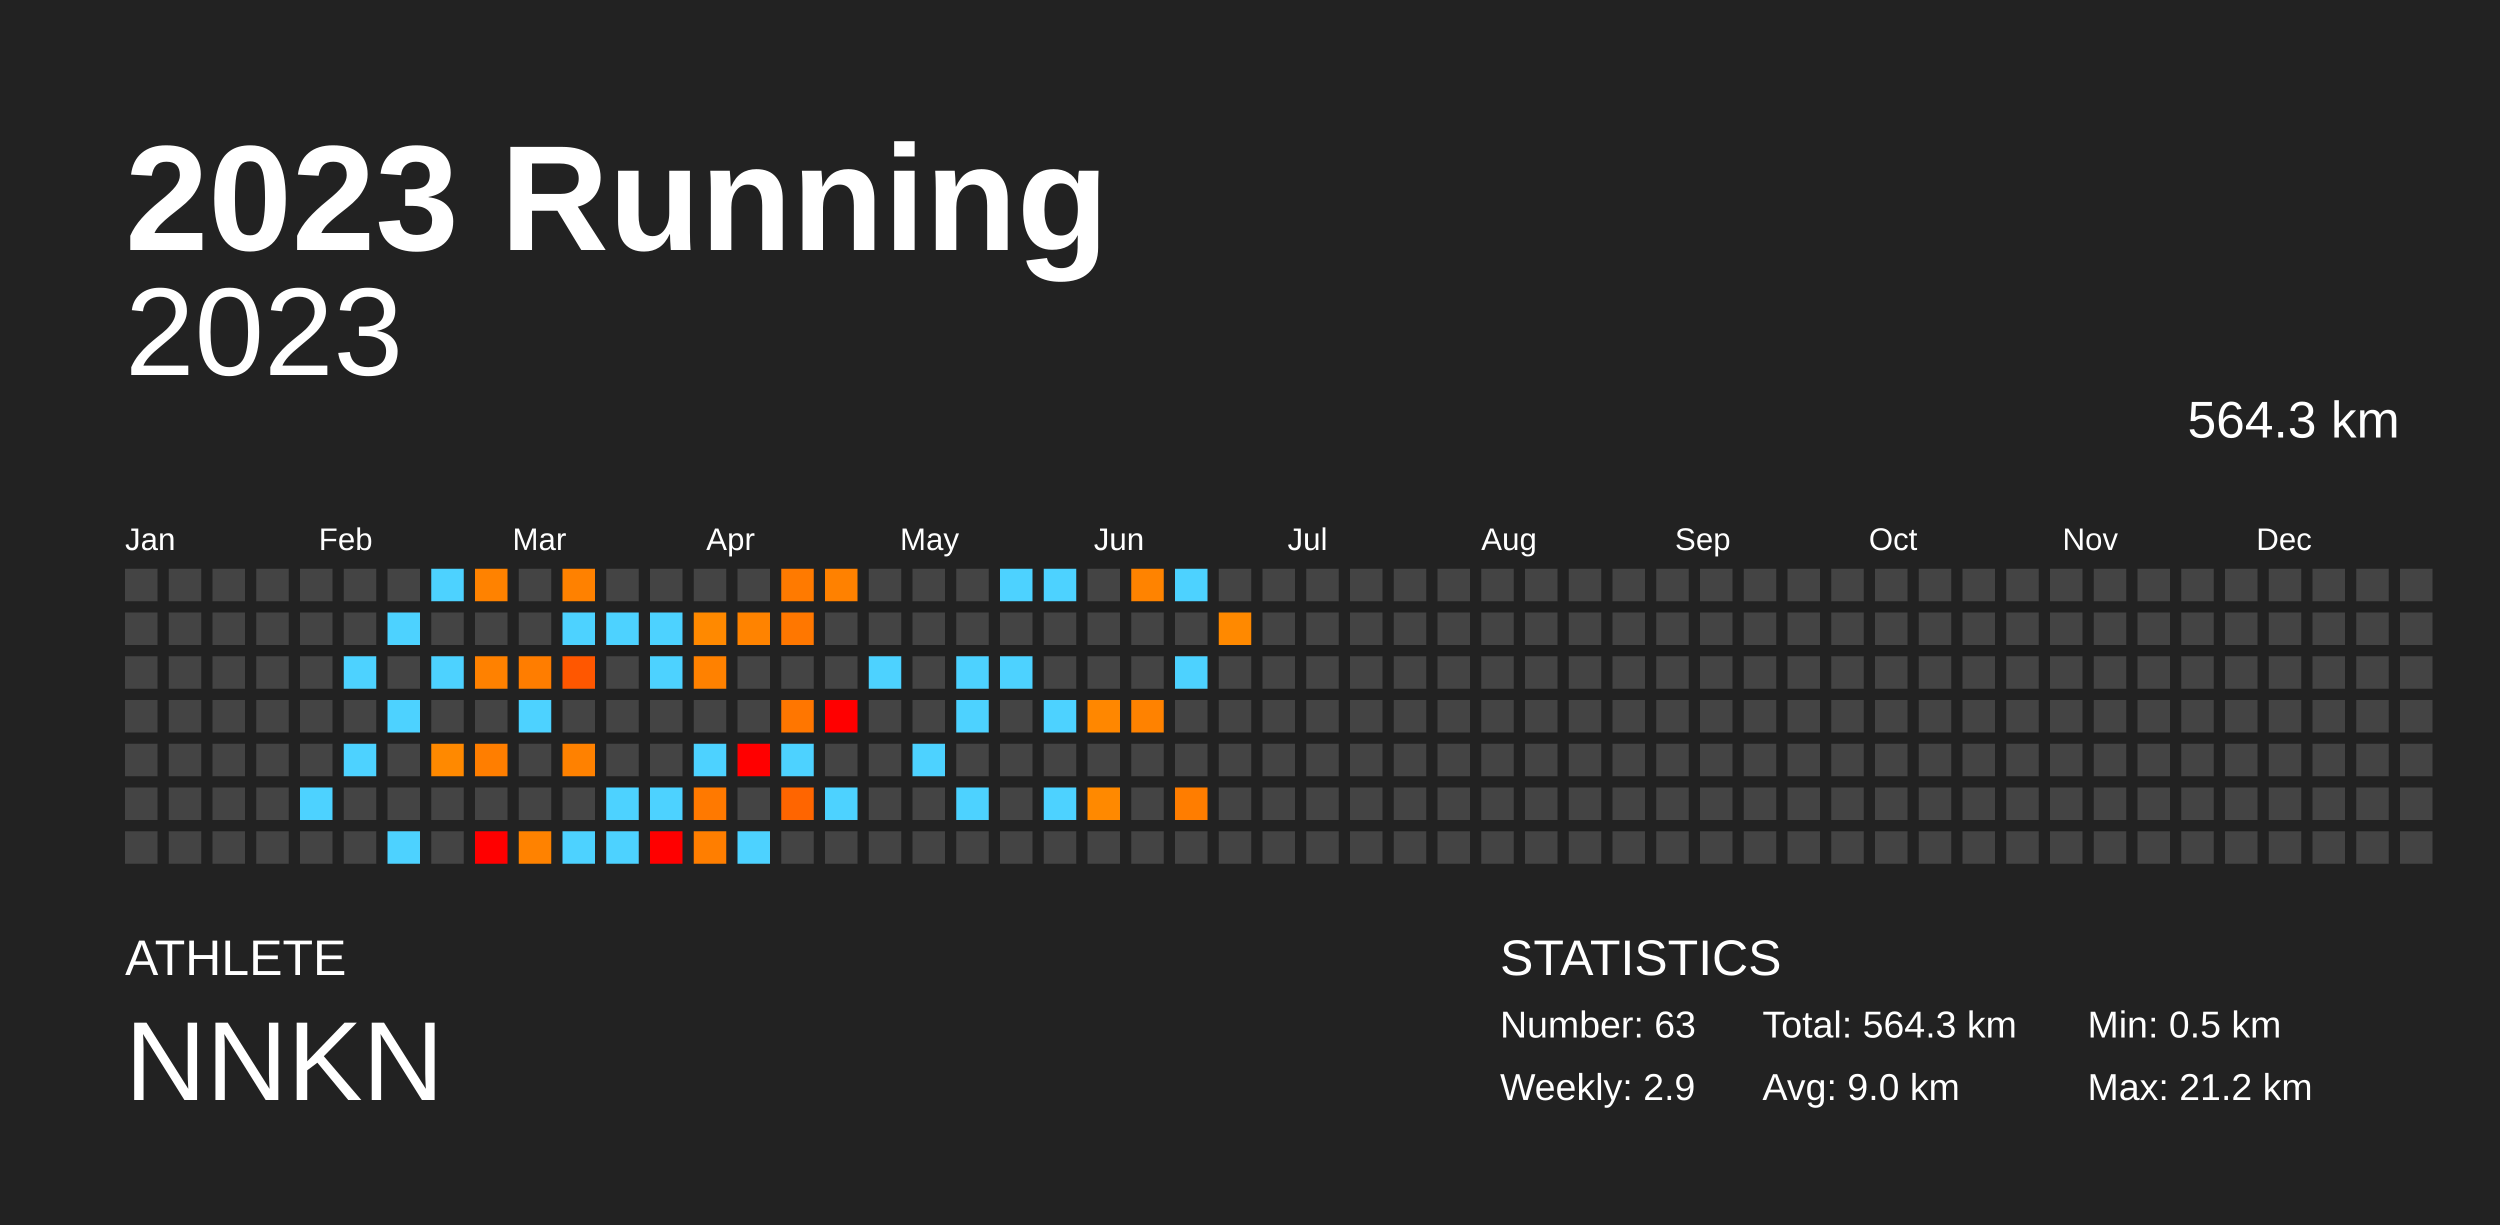
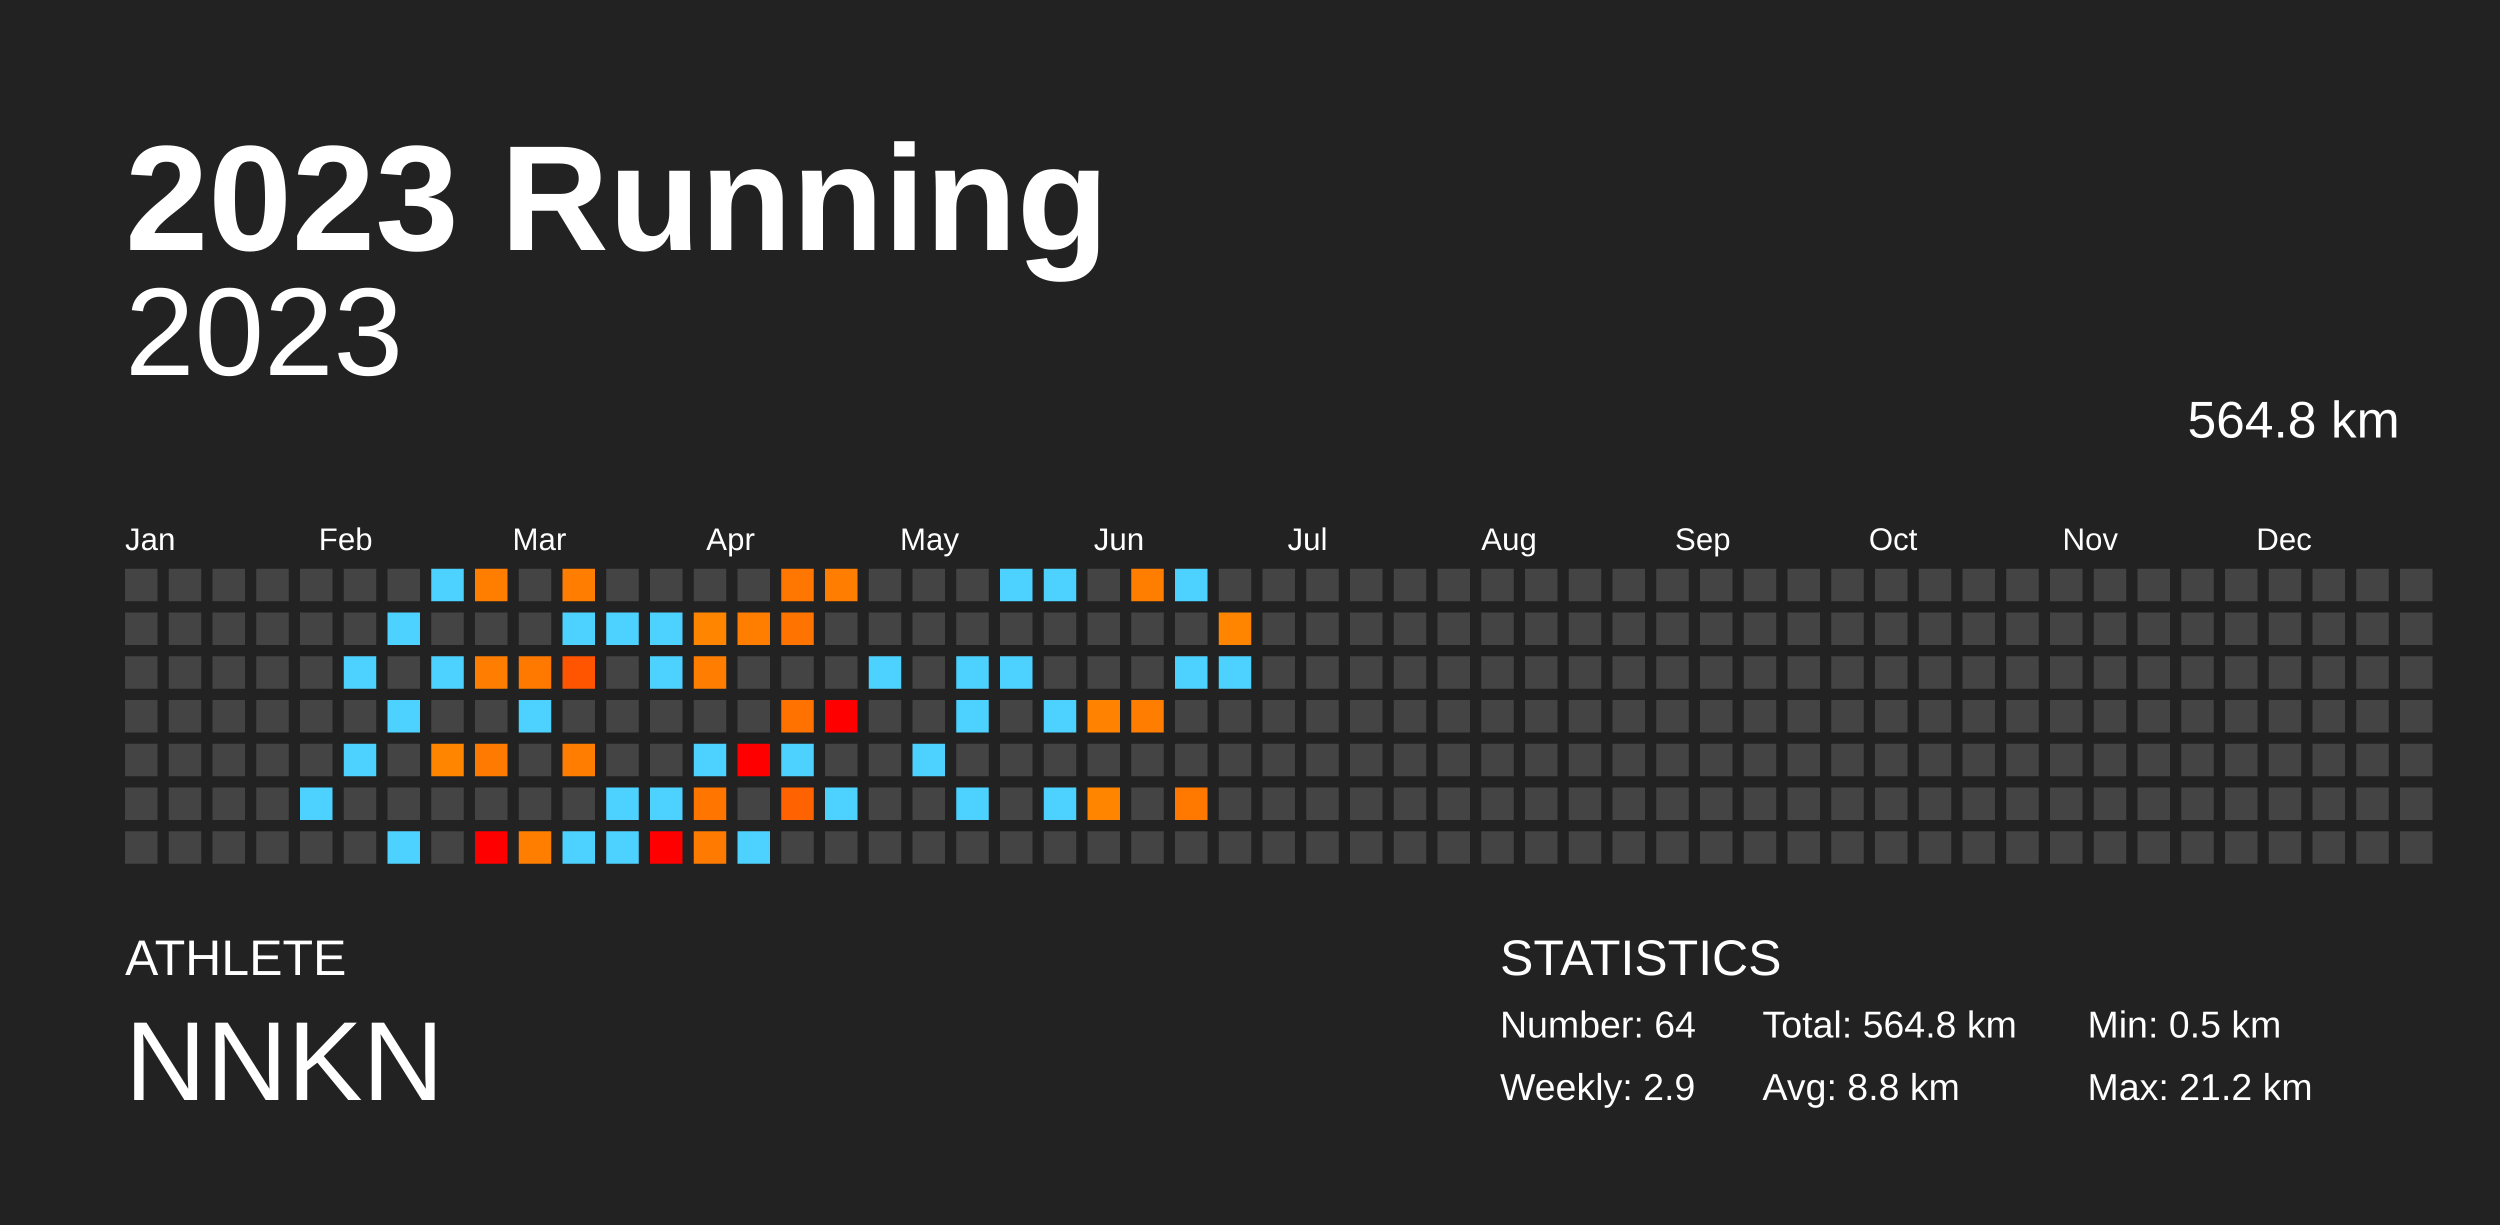
<svg xmlns="http://www.w3.org/2000/svg" baseProfile="full" height="98mm" version="1.1" viewBox="0,0,200,98" width="200mm">
  <defs />
  <rect fill="#222222" height="98" width="200" x="0" y="0" />
  <text fill="#FFFFFF" style="font-size:12px; font-family:Arial; font-weight:bold;" x="10" y="20">2023 Running</text>
  <text fill="#FFFFFF" style="font-size:4px; font-family:Arial" x="10" y="78">ATHLETE</text>
  <text fill="#FFFFFF" style="font-size:9px; font-family:Arial" x="10" y="88">NNKN</text>
  <text fill="#FFFFFF" style="font-size:4px; font-family:Arial" x="120" y="78">STATISTICS</text>
-   <text fill="#FFFFFF" style="font-size:3px; font-family:Arial" x="120" y="83">Number: 63</text>
+   <text fill="#FFFFFF" style="font-size:3px; font-family:Arial" x="120" y="83">Number: 64</text>
  <text fill="#FFFFFF" style="font-size:3px; font-family:Arial" x="120" y="88">Weekly: 2.9</text>
-   <text fill="#FFFFFF" style="font-size:3px; font-family:Arial" x="141" y="83">Total: 564.3 km</text>
-   <text fill="#FFFFFF" style="font-size:3px; font-family:Arial" x="141" y="88">Avg: 9.0 km</text>
+   <text fill="#FFFFFF" style="font-size:3px; font-family:Arial" x="141" y="83">Total: 564.8 km</text>
+   <text fill="#FFFFFF" style="font-size:3px; font-family:Arial" x="141" y="88">Avg: 8.8 km</text>
  <text fill="#FFFFFF" style="font-size:3px; font-family:Arial" x="167" y="83">Min: 0.5 km</text>
  <text fill="#FFFFFF" style="font-size:3px; font-family:Arial" x="167" y="88">Max: 21.2 km</text>
  <text alignment-baseline="hanging" fill="#FFFFFF" style="font-size:10.0px; font-family:Arial;" x="10" y="30">2023</text>
-   <text alignment-baseline="hanging" fill="#FFFFFF" style="font-size:4.125px; font-family:Arial;" x="175" y="35">564.3 km</text>
+   <text alignment-baseline="hanging" fill="#FFFFFF" style="font-size:4.125px; font-family:Arial;" x="175" y="35">564.8 km</text>
  <text fill="#FFFFFF" style="font-size:2.5px; font-family:Arial" x="10.0" y="44">Jan</text>
  <text fill="#FFFFFF" style="font-size:2.5px; font-family:Arial" x="25.5" y="44">Feb</text>
  <text fill="#FFFFFF" style="font-size:2.5px; font-family:Arial" x="41.0" y="44">Mar</text>
  <text fill="#FFFFFF" style="font-size:2.5px; font-family:Arial" x="56.5" y="44">Apr</text>
  <text fill="#FFFFFF" style="font-size:2.5px; font-family:Arial" x="72.0" y="44">May</text>
  <text fill="#FFFFFF" style="font-size:2.5px; font-family:Arial" x="87.5" y="44">Jun</text>
  <text fill="#FFFFFF" style="font-size:2.5px; font-family:Arial" x="103.0" y="44">Jul</text>
  <text fill="#FFFFFF" style="font-size:2.5px; font-family:Arial" x="118.5" y="44">Aug</text>
  <text fill="#FFFFFF" style="font-size:2.5px; font-family:Arial" x="134.0" y="44">Sep</text>
  <text fill="#FFFFFF" style="font-size:2.5px; font-family:Arial" x="149.5" y="44">Oct</text>
  <text fill="#FFFFFF" style="font-size:2.5px; font-family:Arial" x="165.0" y="44">Nov</text>
  <text fill="#FFFFFF" style="font-size:2.5px; font-family:Arial" x="180.5" y="44">Dec</text>
  <rect fill="#444444" height="2.6" width="2.6" x="10.0" y="45.5" />
  <rect fill="#444444" height="2.6" width="2.6" x="10.0" y="49.0" />
  <rect fill="#444444" height="2.6" width="2.6" x="10.0" y="52.5" />
  <rect fill="#444444" height="2.6" width="2.6" x="10.0" y="56.0" />
  <rect fill="#444444" height="2.6" width="2.6" x="10.0" y="59.5" />
  <rect fill="#444444" height="2.6" width="2.6" x="10.0" y="63.0" />
  <rect fill="#444444" height="2.6" width="2.6" x="10.0" y="66.5" />
  <rect fill="#444444" height="2.6" width="2.6" x="13.5" y="45.5" />
  <rect fill="#444444" height="2.6" width="2.6" x="13.5" y="49.0" />
  <rect fill="#444444" height="2.6" width="2.6" x="13.5" y="52.5" />
  <rect fill="#444444" height="2.6" width="2.6" x="13.5" y="56.0" />
  <rect fill="#444444" height="2.6" width="2.6" x="13.5" y="59.5" />
  <rect fill="#444444" height="2.6" width="2.6" x="13.5" y="63.0" />
  <rect fill="#444444" height="2.6" width="2.6" x="13.5" y="66.5" />
  <rect fill="#444444" height="2.6" width="2.6" x="17.0" y="45.5" />
  <rect fill="#444444" height="2.6" width="2.6" x="17.0" y="49.0" />
  <rect fill="#444444" height="2.6" width="2.6" x="17.0" y="52.5" />
  <rect fill="#444444" height="2.6" width="2.6" x="17.0" y="56.0" />
  <rect fill="#444444" height="2.6" width="2.6" x="17.0" y="59.5" />
  <rect fill="#444444" height="2.6" width="2.6" x="17.0" y="63.0" />
  <rect fill="#444444" height="2.6" width="2.6" x="17.0" y="66.5" />
  <rect fill="#444444" height="2.6" width="2.6" x="20.5" y="45.5" />
  <rect fill="#444444" height="2.6" width="2.6" x="20.5" y="49.0" />
  <rect fill="#444444" height="2.6" width="2.6" x="20.5" y="52.5" />
  <rect fill="#444444" height="2.6" width="2.6" x="20.5" y="56.0" />
  <rect fill="#444444" height="2.6" width="2.6" x="20.5" y="59.5" />
  <rect fill="#444444" height="2.6" width="2.6" x="20.5" y="63.0" />
  <rect fill="#444444" height="2.6" width="2.6" x="20.5" y="66.5" />
  <rect fill="#444444" height="2.6" width="2.6" x="24.0" y="45.5" />
  <rect fill="#444444" height="2.6" width="2.6" x="24.0" y="49.0" />
  <rect fill="#444444" height="2.6" width="2.6" x="24.0" y="52.5" />
  <rect fill="#444444" height="2.6" width="2.6" x="24.0" y="56.0" />
  <rect fill="#444444" height="2.6" width="2.6" x="24.0" y="59.5" />
  <rect fill="#4dd2ff" height="2.6" width="2.6" x="24.0" y="63.0" />
  <rect fill="#444444" height="2.6" width="2.6" x="24.0" y="66.5" />
  <rect fill="#444444" height="2.6" width="2.6" x="27.5" y="45.5" />
  <rect fill="#444444" height="2.6" width="2.6" x="27.5" y="49.0" />
  <rect fill="#4dd2ff" height="2.6" width="2.6" x="27.5" y="52.5" />
  <rect fill="#444444" height="2.6" width="2.6" x="27.5" y="56.0" />
  <rect fill="#4dd2ff" height="2.6" width="2.6" x="27.5" y="59.5" />
  <rect fill="#444444" height="2.6" width="2.6" x="27.5" y="63.0" />
  <rect fill="#444444" height="2.6" width="2.6" x="27.5" y="66.5" />
  <rect fill="#444444" height="2.6" width="2.6" x="31.0" y="45.5" />
  <rect fill="#4dd2ff" height="2.6" width="2.6" x="31.0" y="49.0" />
  <rect fill="#444444" height="2.6" width="2.6" x="31.0" y="52.5" />
  <rect fill="#4dd2ff" height="2.6" width="2.6" x="31.0" y="56.0" />
  <rect fill="#444444" height="2.6" width="2.6" x="31.0" y="59.5" />
  <rect fill="#444444" height="2.6" width="2.6" x="31.0" y="63.0" />
  <rect fill="#4dd2ff" height="2.6" width="2.6" x="31.0" y="66.5" />
  <rect fill="#4dd2ff" height="2.6" width="2.6" x="34.5" y="45.5" />
  <rect fill="#444444" height="2.6" width="2.6" x="34.5" y="49.0" />
  <rect fill="#4dd2ff" height="2.6" width="2.6" x="34.5" y="52.5" />
  <rect fill="#444444" height="2.6" width="2.6" x="34.5" y="56.0" />
-   <rect fill="#ff8900" height="2.6" width="2.6" x="34.5" y="59.5" />
+   <rect fill="#ff8500" height="2.6" width="2.6" x="34.5" y="59.5" />
  <rect fill="#444444" height="2.6" width="2.6" x="34.5" y="63.0" />
  <rect fill="#444444" height="2.6" width="2.6" x="34.5" y="66.5" />
-   <rect fill="#ff8200" height="2.6" width="2.6" x="38.0" y="45.5" />
+   <rect fill="#ff7e00" height="2.6" width="2.6" x="38.0" y="45.5" />
  <rect fill="#444444" height="2.6" width="2.6" x="38.0" y="49.0" />
-   <rect fill="#ff8100" height="2.6" width="2.6" x="38.0" y="52.5" />
+   <rect fill="#ff7d00" height="2.6" width="2.6" x="38.0" y="52.5" />
  <rect fill="#444444" height="2.6" width="2.6" x="38.0" y="56.0" />
-   <rect fill="#ff7e00" height="2.6" width="2.6" x="38.0" y="59.5" />
+   <rect fill="#ff7a00" height="2.6" width="2.6" x="38.0" y="59.5" />
  <rect fill="#444444" height="2.6" width="2.6" x="38.0" y="63.0" />
  <rect fill="red" height="2.6" width="2.6" x="38.0" y="66.5" />
  <rect fill="#444444" height="2.6" width="2.6" x="41.5" y="45.5" />
  <rect fill="#444444" height="2.6" width="2.6" x="41.5" y="49.0" />
-   <rect fill="#ff7d00" height="2.6" width="2.6" x="41.5" y="52.5" />
+   <rect fill="#ff7900" height="2.6" width="2.6" x="41.5" y="52.5" />
  <rect fill="#4dd2ff" height="2.6" width="2.6" x="41.5" y="56.0" />
  <rect fill="#444444" height="2.6" width="2.6" x="41.5" y="59.5" />
  <rect fill="#444444" height="2.6" width="2.6" x="41.5" y="63.0" />
-   <rect fill="#ff8200" height="2.6" width="2.6" x="41.5" y="66.5" />
-   <rect fill="#ff8100" height="2.6" width="2.6" x="45.0" y="45.5" />
+   <rect fill="#ff7e00" height="2.6" width="2.6" x="41.5" y="66.5" />
+   <rect fill="#ff7d00" height="2.6" width="2.6" x="45.0" y="45.5" />
  <rect fill="#4dd2ff" height="2.6" width="2.6" x="45.0" y="49.0" />
-   <rect fill="#ff5700" height="2.6" width="2.6" x="45.0" y="52.5" />
+   <rect fill="#ff5400" height="2.6" width="2.6" x="45.0" y="52.5" />
  <rect fill="#444444" height="2.6" width="2.6" x="45.0" y="56.0" />
-   <rect fill="#ff8100" height="2.6" width="2.6" x="45.0" y="59.5" />
+   <rect fill="#ff7d00" height="2.6" width="2.6" x="45.0" y="59.5" />
  <rect fill="#444444" height="2.6" width="2.6" x="45.0" y="63.0" />
  <rect fill="#4dd2ff" height="2.6" width="2.6" x="45.0" y="66.5" />
  <rect fill="#444444" height="2.6" width="2.6" x="48.5" y="45.5" />
  <rect fill="#4dd2ff" height="2.6" width="2.6" x="48.5" y="49.0" />
  <rect fill="#444444" height="2.6" width="2.6" x="48.5" y="52.5" />
  <rect fill="#444444" height="2.6" width="2.6" x="48.5" y="56.0" />
  <rect fill="#444444" height="2.6" width="2.6" x="48.5" y="59.5" />
  <rect fill="#4dd2ff" height="2.6" width="2.6" x="48.5" y="63.0" />
  <rect fill="#4dd2ff" height="2.6" width="2.6" x="48.5" y="66.5" />
  <rect fill="#444444" height="2.6" width="2.6" x="52.0" y="45.5" />
  <rect fill="#4dd2ff" height="2.6" width="2.6" x="52.0" y="49.0" />
  <rect fill="#4dd2ff" height="2.6" width="2.6" x="52.0" y="52.5" />
  <rect fill="#444444" height="2.6" width="2.6" x="52.0" y="56.0" />
  <rect fill="#444444" height="2.6" width="2.6" x="52.0" y="59.5" />
  <rect fill="#4dd2ff" height="2.6" width="2.6" x="52.0" y="63.0" />
  <rect fill="red" height="2.6" width="2.6" x="52.0" y="66.5" />
  <rect fill="#444444" height="2.6" width="2.6" x="55.5" y="45.5" />
-   <rect fill="#ff8900" height="2.6" width="2.6" x="55.5" y="49.0" />
-   <rect fill="#ff8100" height="2.6" width="2.6" x="55.5" y="52.5" />
+   <rect fill="#ff8500" height="2.6" width="2.6" x="55.5" y="49.0" />
+   <rect fill="#ff7d00" height="2.6" width="2.6" x="55.5" y="52.5" />
  <rect fill="#444444" height="2.6" width="2.6" x="55.5" y="56.0" />
  <rect fill="#4dd2ff" height="2.6" width="2.6" x="55.5" y="59.5" />
-   <rect fill="#ff7900" height="2.6" width="2.6" x="55.5" y="63.0" />
-   <rect fill="#ff7e00" height="2.6" width="2.6" x="55.5" y="66.5" />
+   <rect fill="#ff7500" height="2.6" width="2.6" x="55.5" y="63.0" />
+   <rect fill="#ff7a00" height="2.6" width="2.6" x="55.5" y="66.5" />
  <rect fill="#444444" height="2.6" width="2.6" x="59.0" y="45.5" />
-   <rect fill="#ff8300" height="2.6" width="2.6" x="59.0" y="49.0" />
+   <rect fill="#ff7e00" height="2.6" width="2.6" x="59.0" y="49.0" />
  <rect fill="#444444" height="2.6" width="2.6" x="59.0" y="52.5" />
  <rect fill="#444444" height="2.6" width="2.6" x="59.0" y="56.0" />
  <rect fill="red" height="2.6" width="2.6" x="59.0" y="59.5" />
  <rect fill="#444444" height="2.6" width="2.6" x="59.0" y="63.0" />
  <rect fill="#4dd2ff" height="2.6" width="2.6" x="59.0" y="66.5" />
-   <rect fill="#ff7a00" height="2.6" width="2.6" x="62.5" y="45.5" />
-   <rect fill="#ff7700" height="2.6" width="2.6" x="62.5" y="49.0" />
+   <rect fill="#ff7600" height="2.6" width="2.6" x="62.5" y="45.5" />
+   <rect fill="#ff7300" height="2.6" width="2.6" x="62.5" y="49.0" />
  <rect fill="#444444" height="2.6" width="2.6" x="62.5" y="52.5" />
-   <rect fill="#ff7600" height="2.6" width="2.6" x="62.5" y="56.0" />
+   <rect fill="#ff7200" height="2.6" width="2.6" x="62.5" y="56.0" />
  <rect fill="#4dd2ff" height="2.6" width="2.6" x="62.5" y="59.5" />
-   <rect fill="#ff6500" height="2.6" width="2.6" x="62.5" y="63.0" />
+   <rect fill="#ff6200" height="2.6" width="2.6" x="62.5" y="63.0" />
  <rect fill="#444444" height="2.6" width="2.6" x="62.5" y="66.5" />
-   <rect fill="#ff8100" height="2.6" width="2.6" x="66.0" y="45.5" />
+   <rect fill="#ff7d00" height="2.6" width="2.6" x="66.0" y="45.5" />
  <rect fill="#444444" height="2.6" width="2.6" x="66.0" y="49.0" />
  <rect fill="#444444" height="2.6" width="2.6" x="66.0" y="52.5" />
  <rect fill="red" height="2.6" width="2.6" x="66.0" y="56.0" />
  <rect fill="#444444" height="2.6" width="2.6" x="66.0" y="59.5" />
  <rect fill="#4dd2ff" height="2.6" width="2.6" x="66.0" y="63.0" />
  <rect fill="#444444" height="2.6" width="2.6" x="66.0" y="66.5" />
  <rect fill="#444444" height="2.6" width="2.6" x="69.5" y="45.5" />
  <rect fill="#444444" height="2.6" width="2.6" x="69.5" y="49.0" />
  <rect fill="#4dd2ff" height="2.6" width="2.6" x="69.5" y="52.5" />
  <rect fill="#444444" height="2.6" width="2.6" x="69.5" y="56.0" />
  <rect fill="#444444" height="2.6" width="2.6" x="69.5" y="59.5" />
  <rect fill="#444444" height="2.6" width="2.6" x="69.5" y="63.0" />
  <rect fill="#444444" height="2.6" width="2.6" x="69.5" y="66.5" />
  <rect fill="#444444" height="2.6" width="2.6" x="73.0" y="45.5" />
  <rect fill="#444444" height="2.6" width="2.6" x="73.0" y="49.0" />
  <rect fill="#444444" height="2.6" width="2.6" x="73.0" y="52.5" />
  <rect fill="#444444" height="2.6" width="2.6" x="73.0" y="56.0" />
  <rect fill="#4dd2ff" height="2.6" width="2.6" x="73.0" y="59.5" />
  <rect fill="#444444" height="2.6" width="2.6" x="73.0" y="63.0" />
  <rect fill="#444444" height="2.6" width="2.6" x="73.0" y="66.5" />
  <rect fill="#444444" height="2.6" width="2.6" x="76.5" y="45.5" />
  <rect fill="#444444" height="2.6" width="2.6" x="76.5" y="49.0" />
  <rect fill="#4dd2ff" height="2.6" width="2.6" x="76.5" y="52.5" />
  <rect fill="#4dd2ff" height="2.6" width="2.6" x="76.5" y="56.0" />
  <rect fill="#444444" height="2.6" width="2.6" x="76.5" y="59.5" />
  <rect fill="#4dd2ff" height="2.6" width="2.6" x="76.5" y="63.0" />
  <rect fill="#444444" height="2.6" width="2.6" x="76.5" y="66.5" />
  <rect fill="#4dd2ff" height="2.6" width="2.6" x="80.0" y="45.5" />
  <rect fill="#444444" height="2.6" width="2.6" x="80.0" y="49.0" />
  <rect fill="#4dd2ff" height="2.6" width="2.6" x="80.0" y="52.5" />
  <rect fill="#444444" height="2.6" width="2.6" x="80.0" y="56.0" />
  <rect fill="#444444" height="2.6" width="2.6" x="80.0" y="59.5" />
  <rect fill="#444444" height="2.6" width="2.6" x="80.0" y="63.0" />
  <rect fill="#444444" height="2.6" width="2.6" x="80.0" y="66.5" />
  <rect fill="#4dd2ff" height="2.6" width="2.6" x="83.5" y="45.5" />
  <rect fill="#444444" height="2.6" width="2.6" x="83.5" y="49.0" />
  <rect fill="#444444" height="2.6" width="2.6" x="83.5" y="52.5" />
  <rect fill="#4dd2ff" height="2.6" width="2.6" x="83.5" y="56.0" />
  <rect fill="#444444" height="2.6" width="2.6" x="83.5" y="59.5" />
  <rect fill="#4dd2ff" height="2.6" width="2.6" x="83.5" y="63.0" />
  <rect fill="#444444" height="2.6" width="2.6" x="83.5" y="66.5" />
  <rect fill="#444444" height="2.6" width="2.6" x="87.0" y="45.5" />
  <rect fill="#444444" height="2.6" width="2.6" x="87.0" y="49.0" />
  <rect fill="#444444" height="2.6" width="2.6" x="87.0" y="52.5" />
-   <rect fill="#ff8700" height="2.6" width="2.6" x="87.0" y="56.0" />
+   <rect fill="#ff8300" height="2.6" width="2.6" x="87.0" y="56.0" />
  <rect fill="#444444" height="2.6" width="2.6" x="87.0" y="59.5" />
-   <rect fill="#ff8900" height="2.6" width="2.6" x="87.0" y="63.0" />
+   <rect fill="#ff8400" height="2.6" width="2.6" x="87.0" y="63.0" />
  <rect fill="#444444" height="2.6" width="2.6" x="87.0" y="66.5" />
-   <rect fill="#ff8300" height="2.6" width="2.6" x="90.5" y="45.5" />
+   <rect fill="#ff7e00" height="2.6" width="2.6" x="90.5" y="45.5" />
  <rect fill="#444444" height="2.6" width="2.6" x="90.5" y="49.0" />
  <rect fill="#444444" height="2.6" width="2.6" x="90.5" y="52.5" />
-   <rect fill="#ff8200" height="2.6" width="2.6" x="90.5" y="56.0" />
+   <rect fill="#ff7d00" height="2.6" width="2.6" x="90.5" y="56.0" />
  <rect fill="#444444" height="2.6" width="2.6" x="90.5" y="59.5" />
  <rect fill="#444444" height="2.6" width="2.6" x="90.5" y="63.0" />
  <rect fill="#444444" height="2.6" width="2.6" x="90.5" y="66.5" />
  <rect fill="#4dd2ff" height="2.6" width="2.6" x="94.0" y="45.5" />
  <rect fill="#444444" height="2.6" width="2.6" x="94.0" y="49.0" />
  <rect fill="#4dd2ff" height="2.6" width="2.6" x="94.0" y="52.5" />
  <rect fill="#444444" height="2.6" width="2.6" x="94.0" y="56.0" />
  <rect fill="#444444" height="2.6" width="2.6" x="94.0" y="59.5" />
-   <rect fill="#ff7d00" height="2.6" width="2.6" x="94.0" y="63.0" />
+   <rect fill="#ff7900" height="2.6" width="2.6" x="94.0" y="63.0" />
  <rect fill="#444444" height="2.6" width="2.6" x="94.0" y="66.5" />
  <rect fill="#444444" height="2.6" width="2.6" x="97.5" y="45.5" />
-   <rect fill="#ff8900" height="2.6" width="2.6" x="97.5" y="49.0" />
-   <rect fill="#444444" height="2.6" width="2.6" x="97.5" y="52.5" />
+   <rect fill="#ff8400" height="2.6" width="2.6" x="97.5" y="49.0" />
+   <rect fill="#4dd2ff" height="2.6" width="2.6" x="97.5" y="52.5" />
  <rect fill="#444444" height="2.6" width="2.6" x="97.5" y="56.0" />
  <rect fill="#444444" height="2.6" width="2.6" x="97.5" y="59.5" />
  <rect fill="#444444" height="2.6" width="2.6" x="97.5" y="63.0" />
  <rect fill="#444444" height="2.6" width="2.6" x="97.5" y="66.5" />
  <rect fill="#444444" height="2.6" width="2.6" x="101.0" y="45.5" />
  <rect fill="#444444" height="2.6" width="2.6" x="101.0" y="49.0" />
  <rect fill="#444444" height="2.6" width="2.6" x="101.0" y="52.5" />
  <rect fill="#444444" height="2.6" width="2.6" x="101.0" y="56.0" />
  <rect fill="#444444" height="2.6" width="2.6" x="101.0" y="59.5" />
  <rect fill="#444444" height="2.6" width="2.6" x="101.0" y="63.0" />
  <rect fill="#444444" height="2.6" width="2.6" x="101.0" y="66.5" />
  <rect fill="#444444" height="2.6" width="2.6" x="104.5" y="45.5" />
  <rect fill="#444444" height="2.6" width="2.6" x="104.5" y="49.0" />
  <rect fill="#444444" height="2.6" width="2.6" x="104.5" y="52.5" />
  <rect fill="#444444" height="2.6" width="2.6" x="104.5" y="56.0" />
  <rect fill="#444444" height="2.6" width="2.6" x="104.5" y="59.5" />
  <rect fill="#444444" height="2.6" width="2.6" x="104.5" y="63.0" />
  <rect fill="#444444" height="2.6" width="2.6" x="104.5" y="66.5" />
  <rect fill="#444444" height="2.6" width="2.6" x="108.0" y="45.5" />
  <rect fill="#444444" height="2.6" width="2.6" x="108.0" y="49.0" />
  <rect fill="#444444" height="2.6" width="2.6" x="108.0" y="52.5" />
  <rect fill="#444444" height="2.6" width="2.6" x="108.0" y="56.0" />
  <rect fill="#444444" height="2.6" width="2.6" x="108.0" y="59.5" />
  <rect fill="#444444" height="2.6" width="2.6" x="108.0" y="63.0" />
  <rect fill="#444444" height="2.6" width="2.6" x="108.0" y="66.5" />
  <rect fill="#444444" height="2.6" width="2.6" x="111.5" y="45.5" />
  <rect fill="#444444" height="2.6" width="2.6" x="111.5" y="49.0" />
  <rect fill="#444444" height="2.6" width="2.6" x="111.5" y="52.5" />
  <rect fill="#444444" height="2.6" width="2.6" x="111.5" y="56.0" />
  <rect fill="#444444" height="2.6" width="2.6" x="111.5" y="59.5" />
  <rect fill="#444444" height="2.6" width="2.6" x="111.5" y="63.0" />
  <rect fill="#444444" height="2.6" width="2.6" x="111.5" y="66.5" />
  <rect fill="#444444" height="2.6" width="2.6" x="115.0" y="45.5" />
  <rect fill="#444444" height="2.6" width="2.6" x="115.0" y="49.0" />
  <rect fill="#444444" height="2.6" width="2.6" x="115.0" y="52.5" />
  <rect fill="#444444" height="2.6" width="2.6" x="115.0" y="56.0" />
  <rect fill="#444444" height="2.6" width="2.6" x="115.0" y="59.5" />
  <rect fill="#444444" height="2.6" width="2.6" x="115.0" y="63.0" />
  <rect fill="#444444" height="2.6" width="2.6" x="115.0" y="66.5" />
  <rect fill="#444444" height="2.6" width="2.6" x="118.5" y="45.5" />
  <rect fill="#444444" height="2.6" width="2.6" x="118.5" y="49.0" />
  <rect fill="#444444" height="2.6" width="2.6" x="118.5" y="52.5" />
  <rect fill="#444444" height="2.6" width="2.6" x="118.5" y="56.0" />
  <rect fill="#444444" height="2.6" width="2.6" x="118.5" y="59.5" />
  <rect fill="#444444" height="2.6" width="2.6" x="118.5" y="63.0" />
  <rect fill="#444444" height="2.6" width="2.6" x="118.5" y="66.5" />
  <rect fill="#444444" height="2.6" width="2.6" x="122.0" y="45.5" />
  <rect fill="#444444" height="2.6" width="2.6" x="122.0" y="49.0" />
  <rect fill="#444444" height="2.6" width="2.6" x="122.0" y="52.5" />
  <rect fill="#444444" height="2.6" width="2.6" x="122.0" y="56.0" />
  <rect fill="#444444" height="2.6" width="2.6" x="122.0" y="59.5" />
  <rect fill="#444444" height="2.6" width="2.6" x="122.0" y="63.0" />
  <rect fill="#444444" height="2.6" width="2.6" x="122.0" y="66.5" />
  <rect fill="#444444" height="2.6" width="2.6" x="125.5" y="45.5" />
  <rect fill="#444444" height="2.6" width="2.6" x="125.5" y="49.0" />
  <rect fill="#444444" height="2.6" width="2.6" x="125.5" y="52.5" />
  <rect fill="#444444" height="2.6" width="2.6" x="125.5" y="56.0" />
  <rect fill="#444444" height="2.6" width="2.6" x="125.5" y="59.5" />
  <rect fill="#444444" height="2.6" width="2.6" x="125.5" y="63.0" />
  <rect fill="#444444" height="2.6" width="2.6" x="125.5" y="66.5" />
  <rect fill="#444444" height="2.6" width="2.6" x="129.0" y="45.5" />
  <rect fill="#444444" height="2.6" width="2.6" x="129.0" y="49.0" />
  <rect fill="#444444" height="2.6" width="2.6" x="129.0" y="52.5" />
  <rect fill="#444444" height="2.6" width="2.6" x="129.0" y="56.0" />
  <rect fill="#444444" height="2.6" width="2.6" x="129.0" y="59.5" />
  <rect fill="#444444" height="2.6" width="2.6" x="129.0" y="63.0" />
  <rect fill="#444444" height="2.6" width="2.6" x="129.0" y="66.5" />
  <rect fill="#444444" height="2.6" width="2.6" x="132.5" y="45.5" />
  <rect fill="#444444" height="2.6" width="2.6" x="132.5" y="49.0" />
  <rect fill="#444444" height="2.6" width="2.6" x="132.5" y="52.5" />
  <rect fill="#444444" height="2.6" width="2.6" x="132.5" y="56.0" />
  <rect fill="#444444" height="2.6" width="2.6" x="132.5" y="59.5" />
  <rect fill="#444444" height="2.6" width="2.6" x="132.5" y="63.0" />
  <rect fill="#444444" height="2.6" width="2.6" x="132.5" y="66.5" />
  <rect fill="#444444" height="2.6" width="2.6" x="136.0" y="45.5" />
  <rect fill="#444444" height="2.6" width="2.6" x="136.0" y="49.0" />
  <rect fill="#444444" height="2.6" width="2.6" x="136.0" y="52.5" />
  <rect fill="#444444" height="2.6" width="2.6" x="136.0" y="56.0" />
  <rect fill="#444444" height="2.6" width="2.6" x="136.0" y="59.5" />
  <rect fill="#444444" height="2.6" width="2.6" x="136.0" y="63.0" />
  <rect fill="#444444" height="2.6" width="2.6" x="136.0" y="66.5" />
  <rect fill="#444444" height="2.6" width="2.6" x="139.5" y="45.5" />
  <rect fill="#444444" height="2.6" width="2.6" x="139.5" y="49.0" />
  <rect fill="#444444" height="2.6" width="2.6" x="139.5" y="52.5" />
  <rect fill="#444444" height="2.6" width="2.6" x="139.5" y="56.0" />
  <rect fill="#444444" height="2.6" width="2.6" x="139.5" y="59.5" />
  <rect fill="#444444" height="2.6" width="2.6" x="139.5" y="63.0" />
  <rect fill="#444444" height="2.6" width="2.6" x="139.5" y="66.5" />
  <rect fill="#444444" height="2.6" width="2.6" x="143.0" y="45.5" />
  <rect fill="#444444" height="2.6" width="2.6" x="143.0" y="49.0" />
  <rect fill="#444444" height="2.6" width="2.6" x="143.0" y="52.5" />
  <rect fill="#444444" height="2.6" width="2.6" x="143.0" y="56.0" />
  <rect fill="#444444" height="2.6" width="2.6" x="143.0" y="59.5" />
  <rect fill="#444444" height="2.6" width="2.6" x="143.0" y="63.0" />
  <rect fill="#444444" height="2.6" width="2.6" x="143.0" y="66.5" />
  <rect fill="#444444" height="2.6" width="2.6" x="146.5" y="45.5" />
  <rect fill="#444444" height="2.6" width="2.6" x="146.5" y="49.0" />
  <rect fill="#444444" height="2.6" width="2.6" x="146.5" y="52.5" />
  <rect fill="#444444" height="2.6" width="2.6" x="146.5" y="56.0" />
  <rect fill="#444444" height="2.6" width="2.6" x="146.5" y="59.5" />
  <rect fill="#444444" height="2.6" width="2.6" x="146.5" y="63.0" />
  <rect fill="#444444" height="2.6" width="2.6" x="146.5" y="66.5" />
  <rect fill="#444444" height="2.6" width="2.6" x="150.0" y="45.5" />
  <rect fill="#444444" height="2.6" width="2.6" x="150.0" y="49.0" />
  <rect fill="#444444" height="2.6" width="2.6" x="150.0" y="52.5" />
  <rect fill="#444444" height="2.6" width="2.6" x="150.0" y="56.0" />
  <rect fill="#444444" height="2.6" width="2.6" x="150.0" y="59.5" />
  <rect fill="#444444" height="2.6" width="2.6" x="150.0" y="63.0" />
  <rect fill="#444444" height="2.6" width="2.6" x="150.0" y="66.5" />
  <rect fill="#444444" height="2.6" width="2.6" x="153.5" y="45.5" />
  <rect fill="#444444" height="2.6" width="2.6" x="153.5" y="49.0" />
  <rect fill="#444444" height="2.6" width="2.6" x="153.5" y="52.5" />
  <rect fill="#444444" height="2.6" width="2.6" x="153.5" y="56.0" />
  <rect fill="#444444" height="2.6" width="2.6" x="153.5" y="59.5" />
  <rect fill="#444444" height="2.6" width="2.6" x="153.5" y="63.0" />
  <rect fill="#444444" height="2.6" width="2.6" x="153.5" y="66.5" />
  <rect fill="#444444" height="2.6" width="2.6" x="157.0" y="45.5" />
  <rect fill="#444444" height="2.6" width="2.6" x="157.0" y="49.0" />
  <rect fill="#444444" height="2.6" width="2.6" x="157.0" y="52.5" />
  <rect fill="#444444" height="2.6" width="2.6" x="157.0" y="56.0" />
  <rect fill="#444444" height="2.6" width="2.6" x="157.0" y="59.5" />
  <rect fill="#444444" height="2.6" width="2.6" x="157.0" y="63.0" />
  <rect fill="#444444" height="2.6" width="2.6" x="157.0" y="66.5" />
  <rect fill="#444444" height="2.6" width="2.6" x="160.5" y="45.5" />
  <rect fill="#444444" height="2.6" width="2.6" x="160.5" y="49.0" />
  <rect fill="#444444" height="2.6" width="2.6" x="160.5" y="52.5" />
  <rect fill="#444444" height="2.6" width="2.6" x="160.5" y="56.0" />
  <rect fill="#444444" height="2.6" width="2.6" x="160.5" y="59.5" />
  <rect fill="#444444" height="2.6" width="2.6" x="160.5" y="63.0" />
  <rect fill="#444444" height="2.6" width="2.6" x="160.5" y="66.5" />
  <rect fill="#444444" height="2.6" width="2.6" x="164.0" y="45.5" />
  <rect fill="#444444" height="2.6" width="2.6" x="164.0" y="49.0" />
  <rect fill="#444444" height="2.6" width="2.6" x="164.0" y="52.5" />
  <rect fill="#444444" height="2.6" width="2.6" x="164.0" y="56.0" />
  <rect fill="#444444" height="2.6" width="2.6" x="164.0" y="59.5" />
  <rect fill="#444444" height="2.6" width="2.6" x="164.0" y="63.0" />
  <rect fill="#444444" height="2.6" width="2.6" x="164.0" y="66.5" />
  <rect fill="#444444" height="2.6" width="2.6" x="167.5" y="45.5" />
  <rect fill="#444444" height="2.6" width="2.6" x="167.5" y="49.0" />
  <rect fill="#444444" height="2.6" width="2.6" x="167.5" y="52.5" />
  <rect fill="#444444" height="2.6" width="2.6" x="167.5" y="56.0" />
  <rect fill="#444444" height="2.6" width="2.6" x="167.5" y="59.5" />
  <rect fill="#444444" height="2.6" width="2.6" x="167.5" y="63.0" />
  <rect fill="#444444" height="2.6" width="2.6" x="167.5" y="66.5" />
  <rect fill="#444444" height="2.6" width="2.6" x="171.0" y="45.5" />
  <rect fill="#444444" height="2.6" width="2.6" x="171.0" y="49.0" />
  <rect fill="#444444" height="2.6" width="2.6" x="171.0" y="52.5" />
  <rect fill="#444444" height="2.6" width="2.6" x="171.0" y="56.0" />
  <rect fill="#444444" height="2.6" width="2.6" x="171.0" y="59.5" />
  <rect fill="#444444" height="2.6" width="2.6" x="171.0" y="63.0" />
  <rect fill="#444444" height="2.6" width="2.6" x="171.0" y="66.5" />
  <rect fill="#444444" height="2.6" width="2.6" x="174.5" y="45.5" />
  <rect fill="#444444" height="2.6" width="2.6" x="174.5" y="49.0" />
  <rect fill="#444444" height="2.6" width="2.6" x="174.5" y="52.5" />
  <rect fill="#444444" height="2.6" width="2.6" x="174.5" y="56.0" />
  <rect fill="#444444" height="2.6" width="2.6" x="174.5" y="59.5" />
  <rect fill="#444444" height="2.6" width="2.6" x="174.5" y="63.0" />
  <rect fill="#444444" height="2.6" width="2.6" x="174.5" y="66.5" />
  <rect fill="#444444" height="2.6" width="2.6" x="178.0" y="45.5" />
  <rect fill="#444444" height="2.6" width="2.6" x="178.0" y="49.0" />
  <rect fill="#444444" height="2.6" width="2.6" x="178.0" y="52.5" />
  <rect fill="#444444" height="2.6" width="2.6" x="178.0" y="56.0" />
  <rect fill="#444444" height="2.6" width="2.6" x="178.0" y="59.5" />
  <rect fill="#444444" height="2.6" width="2.6" x="178.0" y="63.0" />
  <rect fill="#444444" height="2.6" width="2.6" x="178.0" y="66.5" />
  <rect fill="#444444" height="2.6" width="2.6" x="181.5" y="45.5" />
  <rect fill="#444444" height="2.6" width="2.6" x="181.5" y="49.0" />
  <rect fill="#444444" height="2.6" width="2.6" x="181.5" y="52.5" />
  <rect fill="#444444" height="2.6" width="2.6" x="181.5" y="56.0" />
  <rect fill="#444444" height="2.6" width="2.6" x="181.5" y="59.5" />
  <rect fill="#444444" height="2.6" width="2.6" x="181.5" y="63.0" />
  <rect fill="#444444" height="2.6" width="2.6" x="181.5" y="66.5" />
  <rect fill="#444444" height="2.6" width="2.6" x="185.0" y="45.5" />
  <rect fill="#444444" height="2.6" width="2.6" x="185.0" y="49.0" />
  <rect fill="#444444" height="2.6" width="2.6" x="185.0" y="52.5" />
  <rect fill="#444444" height="2.6" width="2.6" x="185.0" y="56.0" />
  <rect fill="#444444" height="2.6" width="2.6" x="185.0" y="59.5" />
  <rect fill="#444444" height="2.6" width="2.6" x="185.0" y="63.0" />
  <rect fill="#444444" height="2.6" width="2.6" x="185.0" y="66.5" />
  <rect fill="#444444" height="2.6" width="2.6" x="188.5" y="45.5" />
  <rect fill="#444444" height="2.6" width="2.6" x="188.5" y="49.0" />
  <rect fill="#444444" height="2.6" width="2.6" x="188.5" y="52.5" />
  <rect fill="#444444" height="2.6" width="2.6" x="188.5" y="56.0" />
  <rect fill="#444444" height="2.6" width="2.6" x="188.5" y="59.5" />
  <rect fill="#444444" height="2.6" width="2.6" x="188.5" y="63.0" />
  <rect fill="#444444" height="2.6" width="2.6" x="188.5" y="66.5" />
  <rect fill="#444444" height="2.6" width="2.6" x="192.0" y="45.5" />
  <rect fill="#444444" height="2.6" width="2.6" x="192.0" y="49.0" />
  <rect fill="#444444" height="2.6" width="2.6" x="192.0" y="52.5" />
  <rect fill="#444444" height="2.6" width="2.6" x="192.0" y="56.0" />
  <rect fill="#444444" height="2.6" width="2.6" x="192.0" y="59.5" />
  <rect fill="#444444" height="2.6" width="2.6" x="192.0" y="63.0" />
  <rect fill="#444444" height="2.6" width="2.6" x="192.0" y="66.5" />
</svg>
